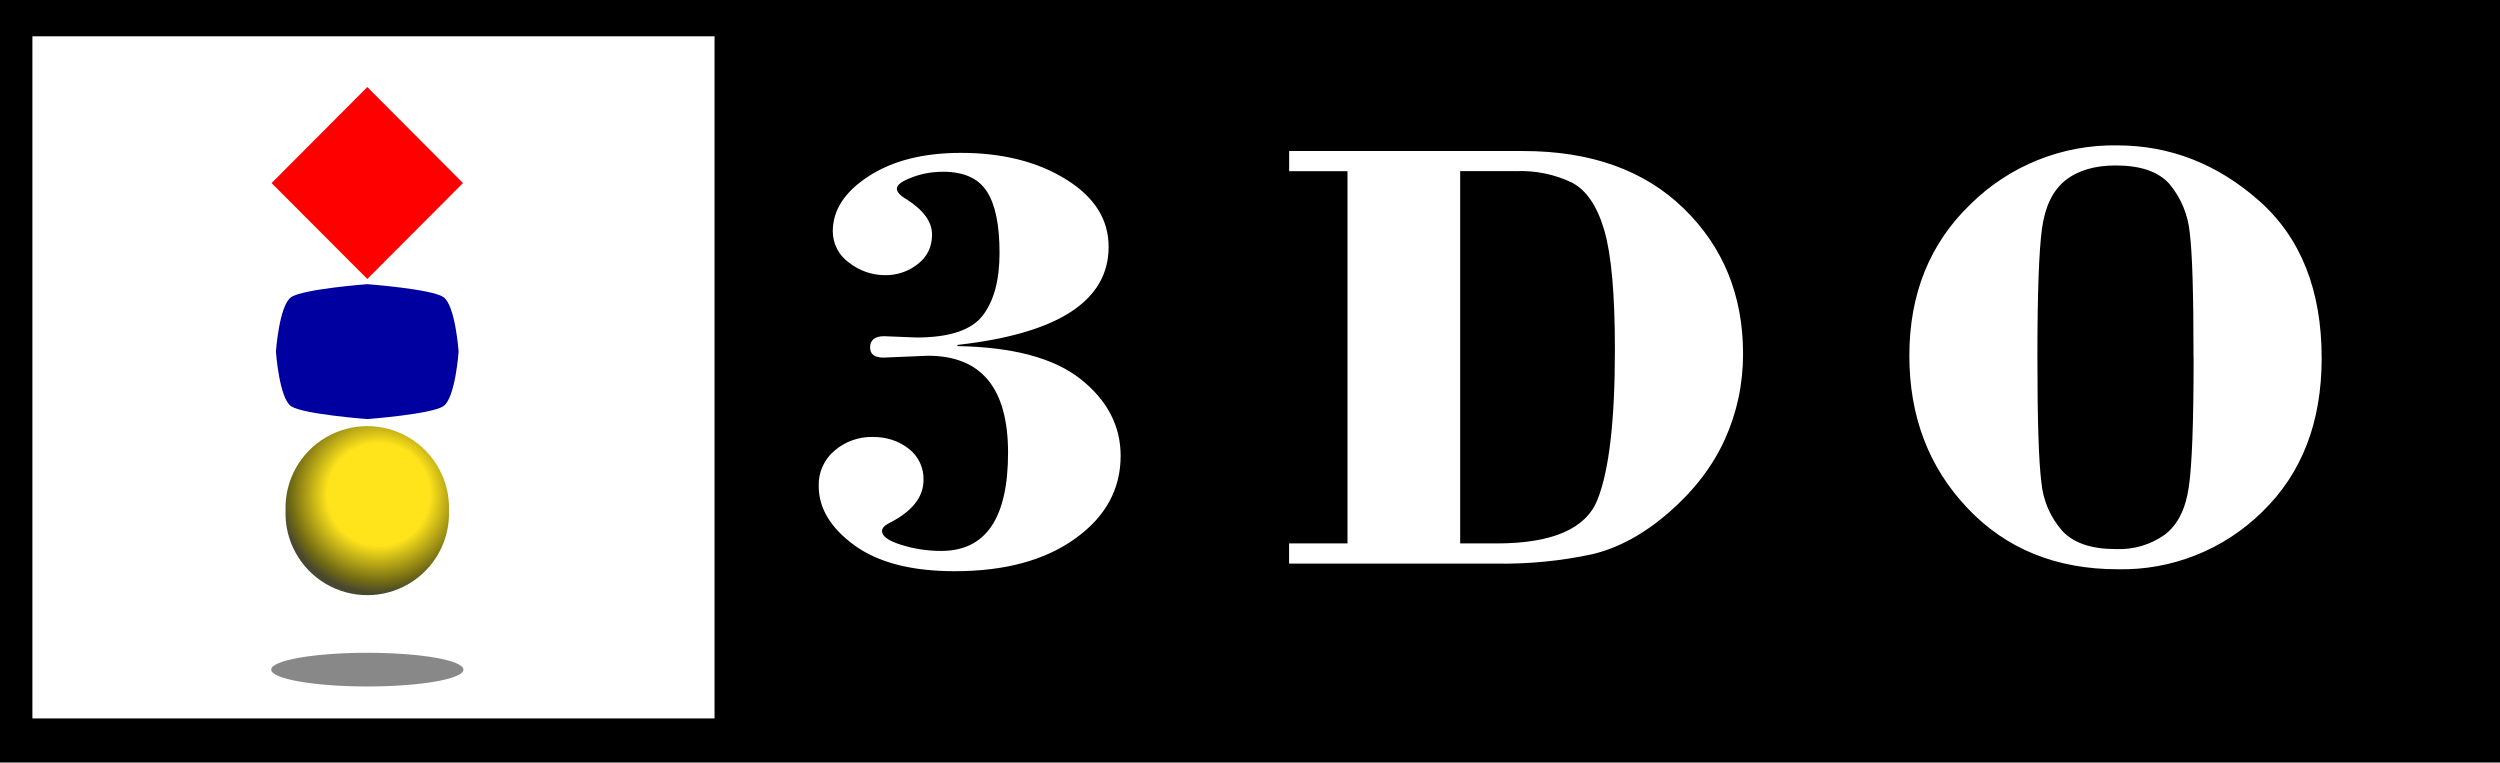
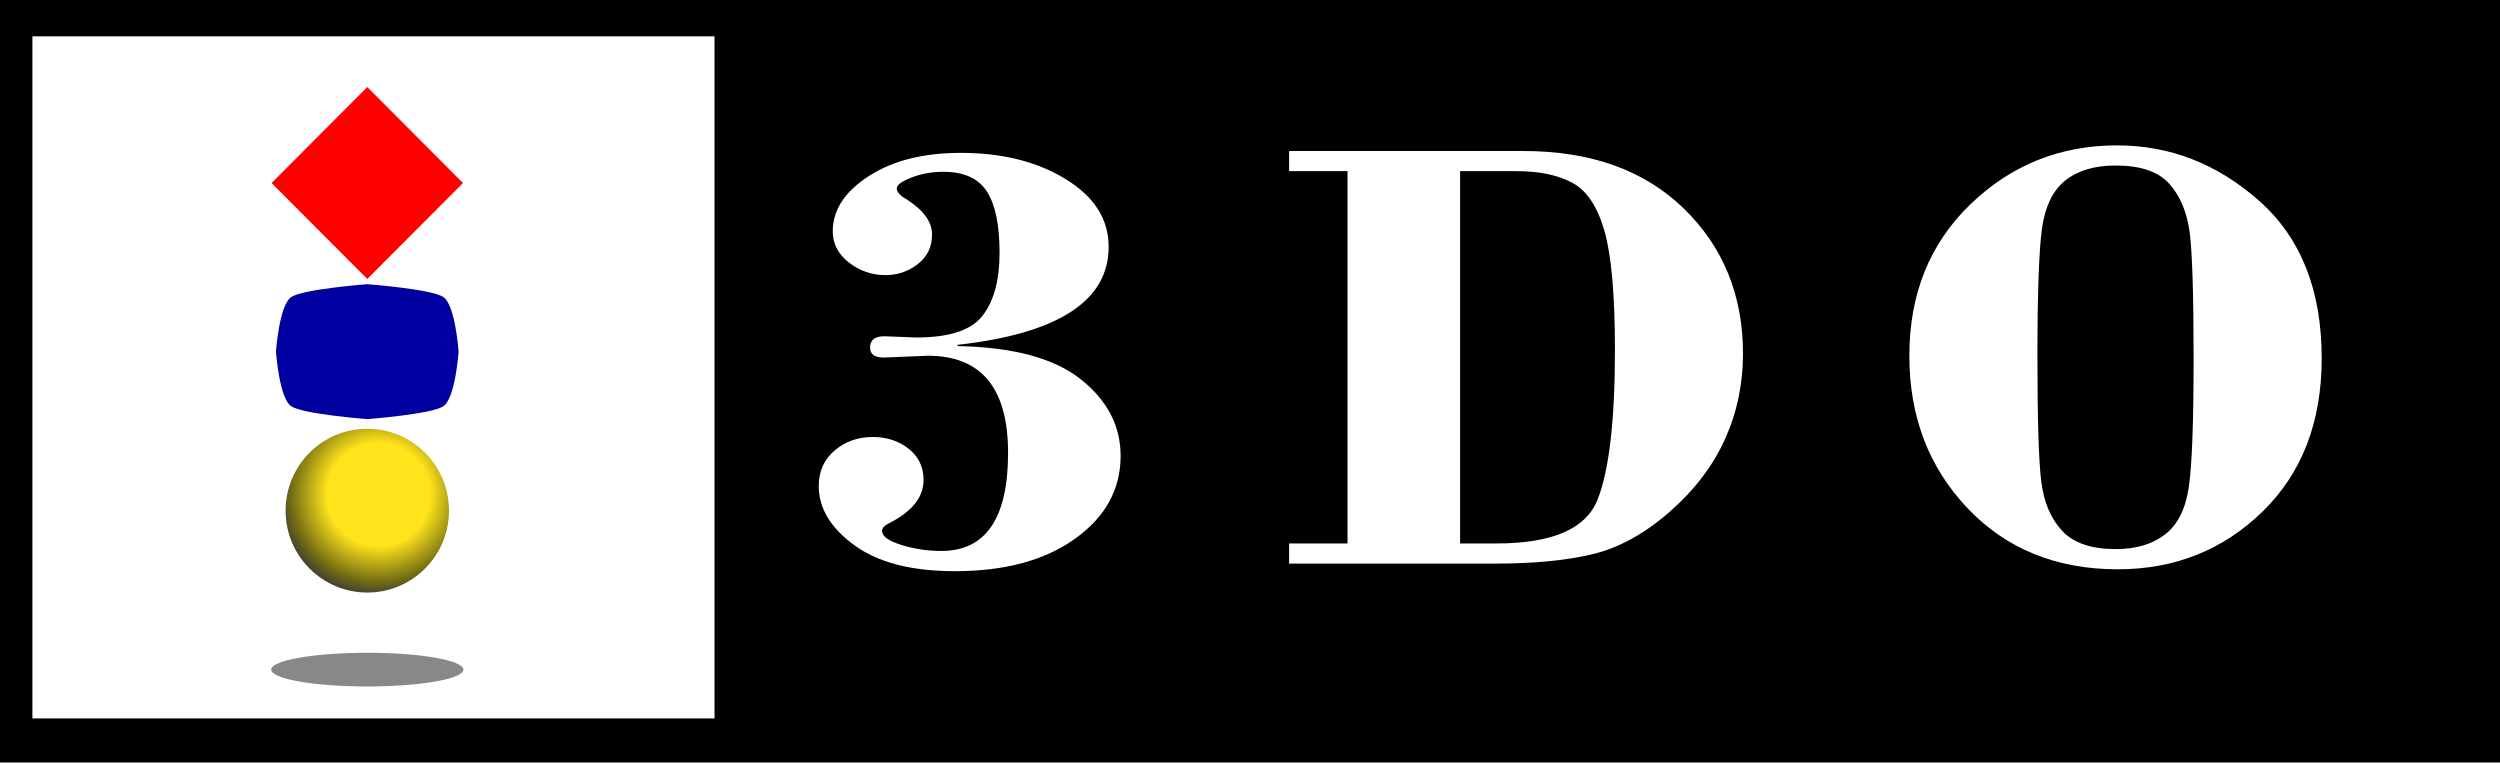
- <svg xmlns="http://www.w3.org/2000/svg" width="270" height="82.35" viewBox="3 136.91 270 82.35">
-   <path d="M3 136.91h270v82.35H3z" />
-   <path fill="#FFF" d="M6.5 140.83h73.67v73.67H6.5z" />
-   <path fill="#888" d="M32.29 209.23c0-1 4.64-1.82 10.38-1.82 5.73 0 10.38.81 10.38 1.82s-4.65 1.82-10.38 1.82c-5.74 0-10.38-.82-10.38-1.82z" />
-   <path fill="#FFF" d="M106.4 174.15v.14c6.02.1 10.46 1.3 13.33 3.58 2.86 2.28 4.3 5.04 4.3 8.27 0 3.6-1.63 6.59-4.9 8.93-3.26 2.35-7.6 3.53-13.01 3.53-4.68 0-8.3-.94-10.86-2.81s-3.84-4-3.84-6.39a4.8 4.8 0 0 1 1.73-3.84 6.16 6.16 0 0 1 4.12-1.46c1.5 0 2.8.43 3.87 1.27a4.09 4.09 0 0 1 1.6 3.38c0 1.86-1.24 3.41-3.74 4.67-.48.25-.74.53-.74.84 0 .57.7 1.07 2.1 1.5 1.4.44 2.83.65 4.3.65 4.8 0 7.21-3.53 7.21-10.6 0-6.99-2.89-10.48-8.66-10.48l-4.79.2c-.96 0-1.45-.36-1.45-1.08 0-.81.5-1.23 1.52-1.23l3.5.14c3.55 0 5.94-.8 7.15-2.38 1.21-1.58 1.81-3.83 1.81-6.76 0-3-.45-5.22-1.37-6.63-.91-1.42-2.49-2.13-4.71-2.13-1.21 0-2.35.2-3.41.62-1.07.4-1.6.8-1.6 1.2 0 .37.35.75 1.04 1.15 1.84 1.17 2.76 2.44 2.76 3.8 0 1.34-.51 2.4-1.54 3.2a5.55 5.55 0 0 1-3.47 1.2 6.3 6.3 0 0 1-3.96-1.36 4.14 4.14 0 0 1-1.75-3.38c0-2.3 1.3-4.28 3.88-5.95 2.59-1.68 5.9-2.52 9.96-2.52 4.48 0 8.26.95 11.33 2.85 3.08 1.9 4.62 4.32 4.62 7.29.01 5.84-5.44 9.38-16.32 10.6zM160.7 155.4v40.2h3.93c6.02 0 9.66-1.58 10.9-4.73 1.26-3.16 1.88-8.56 1.88-16.2 0-5.98-.38-10.28-1.15-12.9-.76-2.6-1.93-4.33-3.49-5.14a12.74 12.74 0 0 0-5.94-1.24h-6.14zm-12.17 40.2v-40.2h-6.3v-2.18h25.27c7.3 0 13.1 2.07 17.35 6.21 4.26 4.15 6.4 9.38 6.4 15.69 0 3.27-.66 6.36-1.96 9.23-1.3 2.88-3.3 5.5-6 7.86-2.7 2.36-5.47 3.87-8.3 4.55a45.81 45.81 0 0 1-10.47 1.02h-22.3v-2.18h6.31zM239.9 175.52c0-6.83-.13-11.32-.41-13.49a9.6 9.6 0 0 0-2.19-5.25c-1.18-1.33-3.11-2-5.8-2-2.28 0-4.09.54-5.44 1.61-1.35 1.08-2.19 2.8-2.52 5.17-.33 2.37-.5 7-.5 13.89 0 6.82.14 11.33.43 13.54a9.17 9.17 0 0 0 2.26 5.26c1.22 1.31 3.14 1.96 5.77 1.96a8.5 8.5 0 0 0 5.32-1.57c1.37-1.06 2.23-2.76 2.57-5.13.35-2.38.52-7.04.52-14zm-30.69-.2c0-6.66 2.2-12.11 6.6-16.35a22.01 22.01 0 0 1 15.83-6.36c5.72 0 10.83 2 15.34 5.98 4.51 3.99 6.76 9.66 6.76 17 0 6.9-2.12 12.42-6.39 16.57a21.57 21.57 0 0 1-15.63 6.23c-6.65 0-12.07-2.2-16.24-6.61-4.18-4.41-6.27-9.9-6.27-16.45z" />
-   <radialGradient id="a" cx="49.89" cy="-77.32" r="10.65" gradientTransform="matrix(1 0 0 -1 -6 113)" gradientUnits="userSpaceOnUse">
-     <stop offset=".52" stop-color="#ffe41b" />
-     <stop offset=".89" stop-color="#716a13" />
-     <stop offset="1" stop-color="#49482e" />
+ <svg xmlns="http://www.w3.org/2000/svg" version="1.1" id="Layer_1" x="0px" y="0px" width="270px" height="82.35px" viewBox="3 136.909 270 82.35" enable-background="new 3 136.909 270 82.35" xml:space="preserve">
+   <rect x="3" y="136.909" width="270" height="82.35" />
+   <rect x="6.5" y="140.833" fill="#FFFFFF" width="73.667" height="73.667" />
+   <path fill="#888888" d="M32.287,209.229c0-1.006,4.646-1.822,10.38-1.822c5.734,0,10.38,0.816,10.38,1.822s-4.646,1.82-10.38,1.82  C36.933,211.049,32.287,210.234,32.287,209.229z" />
+   <path fill="#FFFFFF" d="M106.406,174.152v0.134c6.014,0.112,10.455,1.308,13.32,3.588c2.867,2.278,4.301,5.035,4.301,8.267  c0,3.607-1.629,6.586-4.895,8.93c-3.259,2.351-7.602,3.525-13.015,3.525c-4.679,0-8.293-0.938-10.853-2.806s-3.84-3.993-3.84-6.386  c0-1.586,0.573-2.873,1.721-3.846c1.146-0.973,2.523-1.455,4.125-1.455c1.504,0,2.797,0.428,3.867,1.272  c1.077,0.854,1.608,1.979,1.608,3.371c0,1.86-1.245,3.419-3.741,4.678c-0.488,0.245-0.74,0.524-0.74,0.833  c0,0.573,0.698,1.076,2.104,1.512c1.399,0.433,2.825,0.643,4.293,0.643c4.805,0,7.21-3.531,7.21-10.594  c0-6.993-2.889-10.489-8.657-10.489l-4.791,0.194c-0.965,0-1.454-0.355-1.454-1.068c0-0.818,0.51-1.23,1.524-1.23l3.489,0.133  c3.56,0,5.943-0.791,7.154-2.379c1.215-1.58,1.817-3.832,1.817-6.754c0-3.008-0.455-5.225-1.371-6.638  c-0.916-1.42-2.489-2.125-4.713-2.125c-1.209,0-2.349,0.202-3.413,0.614c-1.063,0.406-1.602,0.805-1.602,1.204  c0,0.368,0.351,0.755,1.05,1.153c1.831,1.168,2.755,2.434,2.755,3.797c0,1.343-0.51,2.404-1.539,3.203  c-1.027,0.789-2.182,1.188-3.469,1.188c-1.482,0-2.805-0.455-3.965-1.355c-1.162-0.91-1.75-2.028-1.75-3.379  c0-2.293,1.295-4.279,3.881-5.951c2.588-1.678,5.902-2.517,9.959-2.517c4.482,0,8.259,0.95,11.334,2.847  c3.084,1.895,4.623,4.32,4.623,7.293C122.741,169.404,117.293,172.938,106.406,174.152z" />
+   <path fill="#FFFFFF" d="M160.691,155.393v40.209h3.938c6.021,0,9.657-1.58,10.909-4.734c1.252-3.16,1.875-8.559,1.875-16.202  c0-5.979-0.386-10.28-1.154-12.89c-0.762-2.613-1.93-4.334-3.489-5.151c-1.561-0.819-3.545-1.231-5.944-1.231H160.691  L160.691,155.393z M148.531,195.602v-40.209h-6.307v-2.176h25.271c7.309,0,13.098,2.07,17.357,6.217  c4.258,4.141,6.391,9.371,6.391,15.686c0,3.271-0.648,6.357-1.95,9.23c-1.301,2.881-3.301,5.504-6,7.859  c-2.7,2.357-5.469,3.874-8.308,4.553c-2.84,0.678-6.322,1.016-10.463,1.016h-22.299v-2.176H148.531L148.531,195.602z" />
+   <path fill="#FFFFFF" d="M239.909,175.518c0-6.824-0.142-11.322-0.421-13.488c-0.285-2.176-1.014-3.924-2.188-5.254  c-1.175-1.327-3.111-1.992-5.805-1.992c-2.271,0-4.083,0.539-5.434,1.609c-1.351,1.076-2.188,2.797-2.524,5.168  c-0.328,2.369-0.496,7-0.496,13.888c0,6.817,0.14,11.335,0.426,13.538c0.28,2.203,1.036,3.959,2.261,5.267  c1.224,1.308,3.146,1.958,5.769,1.958c2.175,0,3.95-0.523,5.321-1.574c1.371-1.056,2.23-2.762,2.574-5.133  C239.741,187.132,239.909,182.469,239.909,175.518z M209.21,175.329c0-6.665,2.194-12.119,6.603-16.364  c4.396-4.236,9.678-6.355,15.83-6.355c5.715,0,10.826,1.992,15.336,5.979c4.513,3.986,6.764,9.657,6.764,17.008  c0,6.889-2.126,12.412-6.393,16.566c-4.266,4.152-9.476,6.23-15.629,6.23c-6.65,0-12.07-2.211-16.244-6.615  C211.301,187.37,209.21,181.889,209.21,175.329z" />
+   <radialGradient id="SVGID_1_" cx="49.887" cy="-77.316" r="10.654" gradientTransform="matrix(1 0 0 -1 -6 113)" gradientUnits="userSpaceOnUse">
+     <stop offset="0.522" style="stop-color:#FFE41B" />
+     <stop offset="0.893" style="stop-color:#716A13" />
+     <stop offset="1" style="stop-color:#49482E" />
  </radialGradient>
-   <path fill="url(#a)" d="M33.84 192.06a8.83 8.83 0 1 1 17.65 0 8.83 8.83 0 1 1-17.65 0z" />
-   <path fill="#0000A0" d="M34.45 169c-1.3.86-1.65 5.89-1.65 5.89s.35 5.03 1.65 5.9c1.3.86 8.22 1.38 8.22 1.38s6.92-.52 8.21-1.39c1.3-.86 1.65-5.9 1.65-5.9s-.35-5.02-1.65-5.89c-1.3-.87-8.21-1.39-8.21-1.39s-6.92.52-8.22 1.4z" />
-   <path fill="red" d="M42.67 146.31L53 156.68l-10.33 10.36-10.34-10.36z" />
+   <path fill="url(#SVGID_1_)" d="M33.844,192.059c0-4.887,3.949-8.846,8.823-8.846s8.823,3.959,8.823,8.846  c0,4.885-3.95,8.846-8.823,8.846C37.792,200.904,33.844,196.943,33.844,192.059z" />
+   <path fill="#0000A0" d="M34.449,168.991c-1.298,0.866-1.644,5.896-1.644,5.896s0.346,5.03,1.644,5.896  c1.297,0.867,8.218,1.389,8.218,1.389s6.921-0.521,8.217-1.389c1.299-0.866,1.645-5.896,1.645-5.896s-0.345-5.03-1.645-5.896  c-1.296-0.868-8.217-1.389-8.217-1.389S35.746,168.123,34.449,168.991z" />
+   <polygon fill="#FF0000" points="42.667,146.313 53.002,156.676 42.667,167.036 32.332,156.676 " />
</svg>
